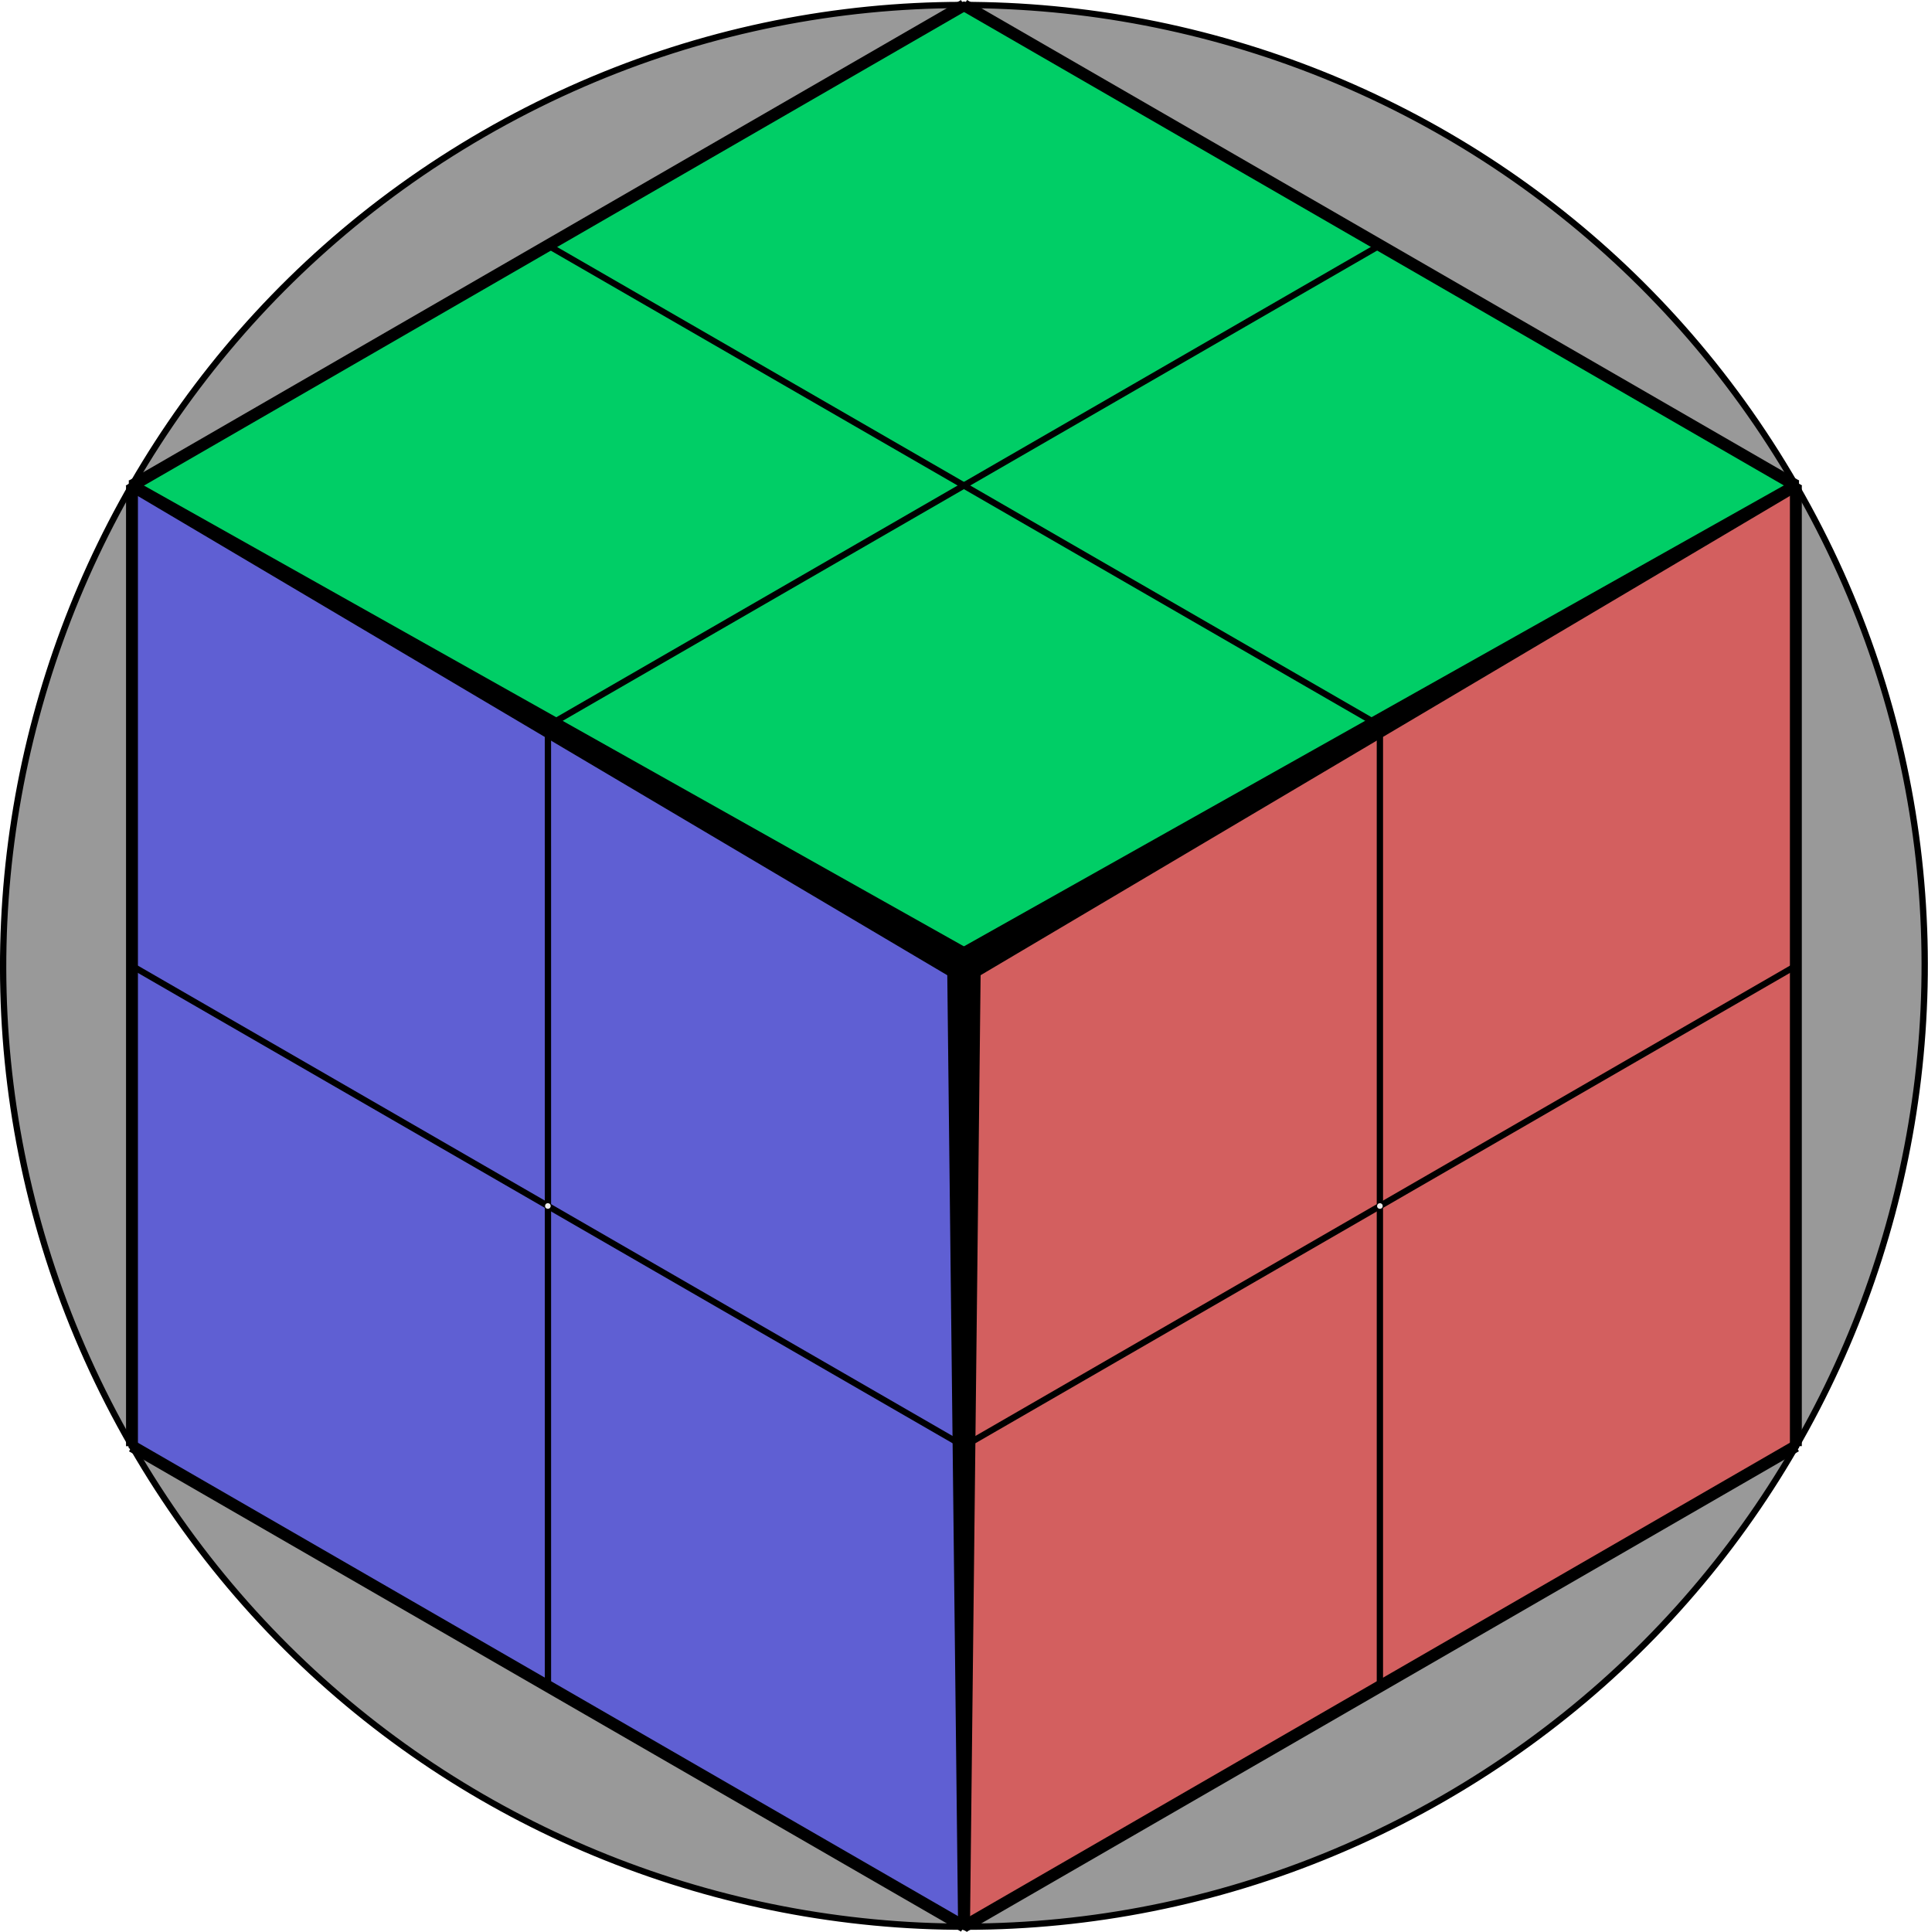
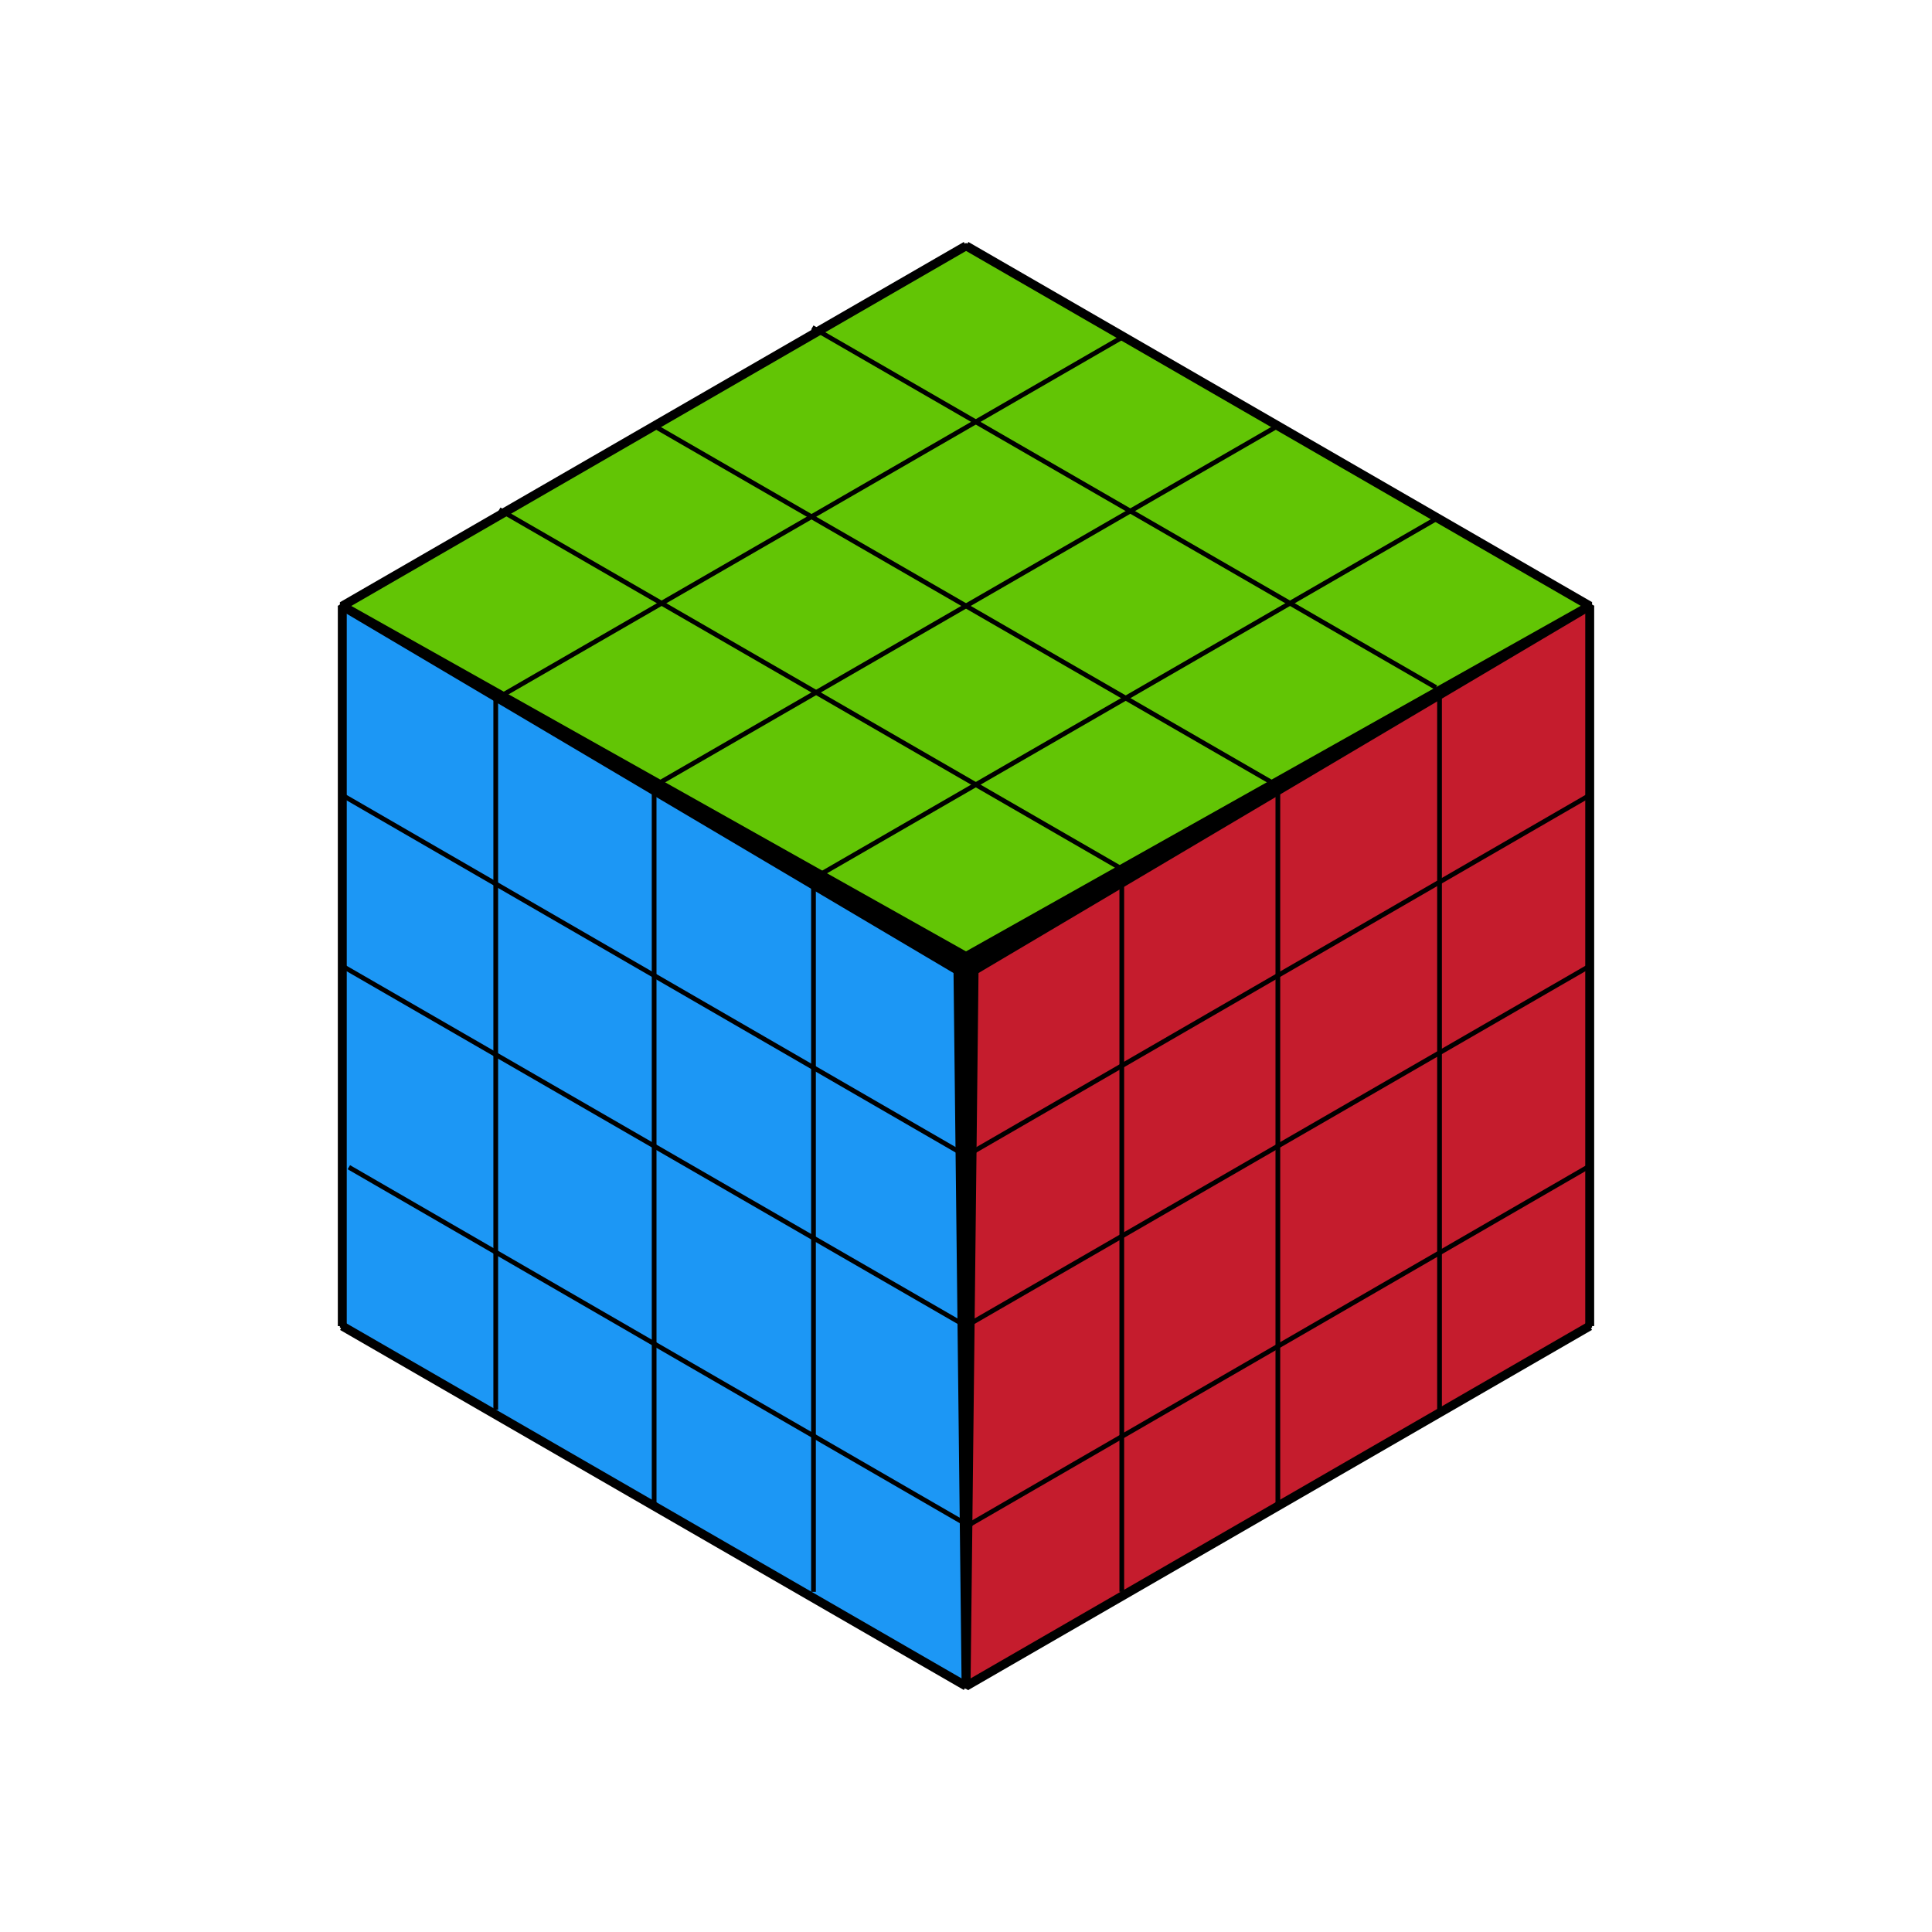
- <svg xmlns="http://www.w3.org/2000/svg" width="81.031mm" height="81.2mm" viewBox="0 0 81.031 81.2" version="1.1" id="svg5">
+ <svg xmlns="http://www.w3.org/2000/svg" width="108.316mm" height="108.316mm" viewBox="0 0 108.316 108.316" version="1.1" id="svg5">
  <defs id="defs2" />
-   <g id="layer1" transform="translate(-67.89444,-94.026)">
-     <circle style="display:inline;fill:#999999;fill-opacity:1;stroke:#000000;stroke-width:0.265;stroke-opacity:1" id="path990" cx="170.789" cy="-26.576" r="40.377" transform="rotate(60)" />
+   <g id="layer1" transform="translate(-54.25185,-80.46151)">
+     <circle style="display:inline;fill:#999999;fill-opacity:0;stroke:#000000;stroke-width:0.354;stroke-opacity:0" id="path990" cx="170.789" cy="-26.576" r="53.973" transform="rotate(60)" />
    <path style="fill:#000000;stroke-width:0.265" d="m 108.41,134.62 34.968,-20.189 z" id="path992" />
    <path style="display:inline;fill:#cf4949;fill-opacity:1;stroke-width:0.265" d="m 108.41,134.62 34.968,-20.189" id="path994" />
    <path style="fill:#cf4949;fill-opacity:1;stroke-width:0.265" d="m 108.41,134.62 34.968,-20.189" id="path3727" />
    <path style="display:inline;fill:#cf4949;fill-opacity:1;stroke-width:0.265" d="m 143.378,114.431 -34.968,20.189 z" id="path3729" />
-     <path style="fill:#d35f5f;fill-opacity:1;stroke:#000000;stroke-width:0.265;stroke-opacity:1" d="m 108.41,134.62 34.968,-20.189 v 40.377 l -34.968,20.189 -34.968,-20.189 4e-6,-40.377 34.968,-20.189 34.968,20.189 z" id="path3731" />
-     <path style="fill:#00ce66;fill-opacity:1;stroke:#000000;stroke-width:0.265;stroke-opacity:1" d="M 143.378,114.431 108.41,134.62 73.44,114.435 108.415,94.242 143.378,114.431" id="path3796" />
-     <path style="fill:#5f5fd3;fill-opacity:1;stroke:#000000;stroke-width:0.265;stroke-dasharray:none;stroke-opacity:1" d="m 108.41,134.62 0.005,40.377 -34.972,-20.189 -0.002,-40.373 z" id="path3852" />
+     <path style="fill:#c51c2d;fill-opacity:1;stroke:#000000;stroke-width:0.265;stroke-opacity:1" d="m 108.41,134.62 34.968,-20.189 v 40.377 l -34.968,20.189 -34.968,-20.189 4e-6,-40.377 34.968,-20.189 34.968,20.189 z" id="path3731" />
+     <path style="fill:#62c505;fill-opacity:1;stroke:#000000;stroke-width:0.265;stroke-opacity:1" d="M 143.378,114.431 108.41,134.62 73.44,114.435 108.415,94.242 143.378,114.431" id="path3796" />
+     <path style="fill:#1c97f5;fill-opacity:1;stroke:#000000;stroke-width:0.265;stroke-dasharray:none;stroke-opacity:1" d="m 108.41,134.62 0.005,40.377 -34.972,-20.189 -0.002,-40.373 z" id="path3852" />
    <path style="fill:#d35f5f;fill-opacity:1;stroke:#000000;stroke-width:0.265;stroke-dasharray:none;stroke-opacity:1" d="M 125.894,124.525 90.927,104.339 Z" id="path20821" />
    <path style="fill:#d35f5f;fill-opacity:1;stroke:#000000;stroke-width:0.265;stroke-dasharray:none;stroke-opacity:1" d="m 125.894,124.525 v 40.377 z" id="path20823" />
+     <path style="fill:#d35f5f;fill-opacity:1;stroke:#000000;stroke-width:0.265;stroke-dasharray:none;stroke-opacity:1" d="m 117.144,129.33 v 40.377 z" id="path20823-3" />
    <path style="fill:#d35f5f;fill-opacity:1;stroke:#000000;stroke-width:0.265;stroke-dasharray:none;stroke-opacity:1" d="m 90.925,124.527 0.001,40.375 z" id="path20825" />
    <path style="fill:#d35f5f;fill-opacity:1;stroke:#000000;stroke-width:0.265;stroke-dasharray:none;stroke-opacity:1" d="M 108.412,154.808 73.442,134.62 Z" id="path20827" />
-     <circle style="fill:#ececec;fill-opacity:1;stroke:#000000;stroke-width:0;stroke-dasharray:none;stroke-opacity:1" id="path29857-5-5" cx="170.786" cy="-6.385" r="0.119" transform="rotate(60)" />
    <path style="fill:#d35f5f;fill-opacity:1;stroke:#000000;stroke-width:0.265;stroke-dasharray:none;stroke-opacity:1" d="m 143.378,134.62 -34.965,20.188 z" id="path20829" />
-     <circle style="fill:#ececec;fill-opacity:1;stroke:#000000;stroke-width:0;stroke-dasharray:none;stroke-opacity:1" id="path29857-5-3" cx="188.273" cy="-36.671" r="0.119" transform="rotate(60)" />
    <path style="fill:#d35f5f;fill-opacity:1;stroke:#000000;stroke-width:0.265;stroke-dasharray:none;stroke-opacity:1" d="M 90.925,124.527 125.894,104.337 Z" id="path20831" />
    <path style="fill:#d35f5f;fill-opacity:1;stroke:#000000;stroke-width:0.5;stroke-dasharray:none;stroke-opacity:1" d="M 143.378,114.431 108.415,94.242 Z" id="path20859" />
    <path style="fill:#d35f5f;fill-opacity:1;stroke:#000000;stroke-width:0.5;stroke-dasharray:none;stroke-opacity:1" d="M 108.412,94.244 73.442,114.437 Z" id="path20861" />
    <path style="fill:#d35f5f;fill-opacity:1;stroke:#000000;stroke-width:0.5;stroke-dasharray:none;stroke-opacity:1" d="m 73.442,154.808 4.9e-5,-40.372 z" id="path20863" />
    <path style="fill:#d35f5f;fill-opacity:1;stroke:#000000;stroke-width:0.5;stroke-dasharray:none;stroke-opacity:1" d="M 108.415,174.994 73.442,154.808 Z" id="path20865" />
    <path style="fill:#d35f5f;fill-opacity:1;stroke:#000000;stroke-width:0.5;stroke-dasharray:none;stroke-opacity:1" d="m 108.415,174.994 34.966,-20.19 z" id="path20867" />
    <path style="fill:#d35f5f;fill-opacity:1;stroke:#000000;stroke-width:0.5;stroke-dasharray:none;stroke-opacity:1" d="M 143.378,154.806 V 114.431 Z" id="path20869" />
    <path style="fill:#000000;fill-opacity:1;stroke:#000000;stroke-width:0.5;stroke-dasharray:none;stroke-opacity:1" id="path29833" d="m 109.184,134.388 -0.033,0.019 v -0.038 z" transform="rotate(30.01036,108.3736,133.0951)" />
    <path style="fill:#000000;fill-opacity:1;stroke:#000000;stroke-width:0.5;stroke-dasharray:none;stroke-opacity:1" d="m 73.442,114.437 34.968,19.65 -0.452,0.783 z" id="path29835" />
    <path style="fill:#000000;fill-opacity:1;stroke:#000000;stroke-width:0.5;stroke-dasharray:none;stroke-opacity:1" d="m 108.415,174.994 -0.456,-40.124 0.904,-4e-5 z" id="path29837" />
    <path style="fill:#000000;fill-opacity:1;stroke:#000000;stroke-width:0.5;stroke-dasharray:none;stroke-opacity:1" d="m 108.862,134.87 34.516,-20.439 -34.968,19.656 z" id="path29839" />
    <path style="fill:#ececec;fill-opacity:1;stroke:#c3c3c3;stroke-width:0;stroke-dasharray:none;stroke-opacity:1" d="M 108.297,134.674 73.443,114.437 Z" id="path30031" />
+     <path style="fill:#000000;fill-opacity:1;stroke:#000000;stroke-width:0.265;stroke-dasharray:none;stroke-opacity:1" d="m 73.577,125.119 34.914,20.189 z" id="path376" />
+     <path style="fill:#000000;fill-opacity:1;stroke:#000000;stroke-width:0.265;stroke-dasharray:none;stroke-opacity:1" d="M 73.81,145.9 108.723,166.088 Z" id="path376-3" />
+     <path style="fill:#000000;fill-opacity:1;stroke:#000000;stroke-width:0.265;stroke-dasharray:none;stroke-opacity:1" d="m 143.444,125.005 -35.033,20.257 z" id="path5500" />
+     <path style="fill:#000000;fill-opacity:1;stroke:#000000;stroke-width:0.265;stroke-dasharray:none;stroke-opacity:1" d="m 143.258,145.9 -35.033,20.257 z" id="path5500-6" />
+     <path style="fill:#d35f5f;fill-opacity:1;stroke:#000000;stroke-width:0.265;stroke-dasharray:none;stroke-opacity:1" d="M 117.21,129.215 82.244,109.029 Z" id="path20821-7" />
+     <path style="fill:#d35f5f;fill-opacity:1;stroke:#000000;stroke-width:0.265;stroke-dasharray:none;stroke-opacity:1" d="M 134.76,119.007 99.793,98.821 Z" id="path20821-5" />
+     <path style="fill:#d35f5f;fill-opacity:1;stroke:#000000;stroke-width:0.265;stroke-dasharray:none;stroke-opacity:1" d="m 134.958,119.122 v 40.377 z" id="path20823-5" />
+     <path style="fill:#d35f5f;fill-opacity:1;stroke:#000000;stroke-width:0.265;stroke-dasharray:none;stroke-opacity:1" d="m 99.859,129.33 v 40.377 z" id="path20823-6" />
+     <path style="fill:#d35f5f;fill-opacity:1;stroke:#000000;stroke-width:0.265;stroke-dasharray:none;stroke-opacity:1" d="m 82.045,119.122 v 40.377 z" id="path20823-2" />
+     <path style="fill:#d35f5f;fill-opacity:1;stroke:#000000;stroke-width:0.265;stroke-dasharray:none;stroke-opacity:1" d="M 99.792,129.746 134.761,109.556 Z" id="path20831-7" />
+     <path style="fill:#d35f5f;fill-opacity:1;stroke:#000000;stroke-width:0.265;stroke-dasharray:none;stroke-opacity:1" d="M 82.242,119.538 117.211,99.348 Z" id="path20831-0" />
  </g>
</svg>
